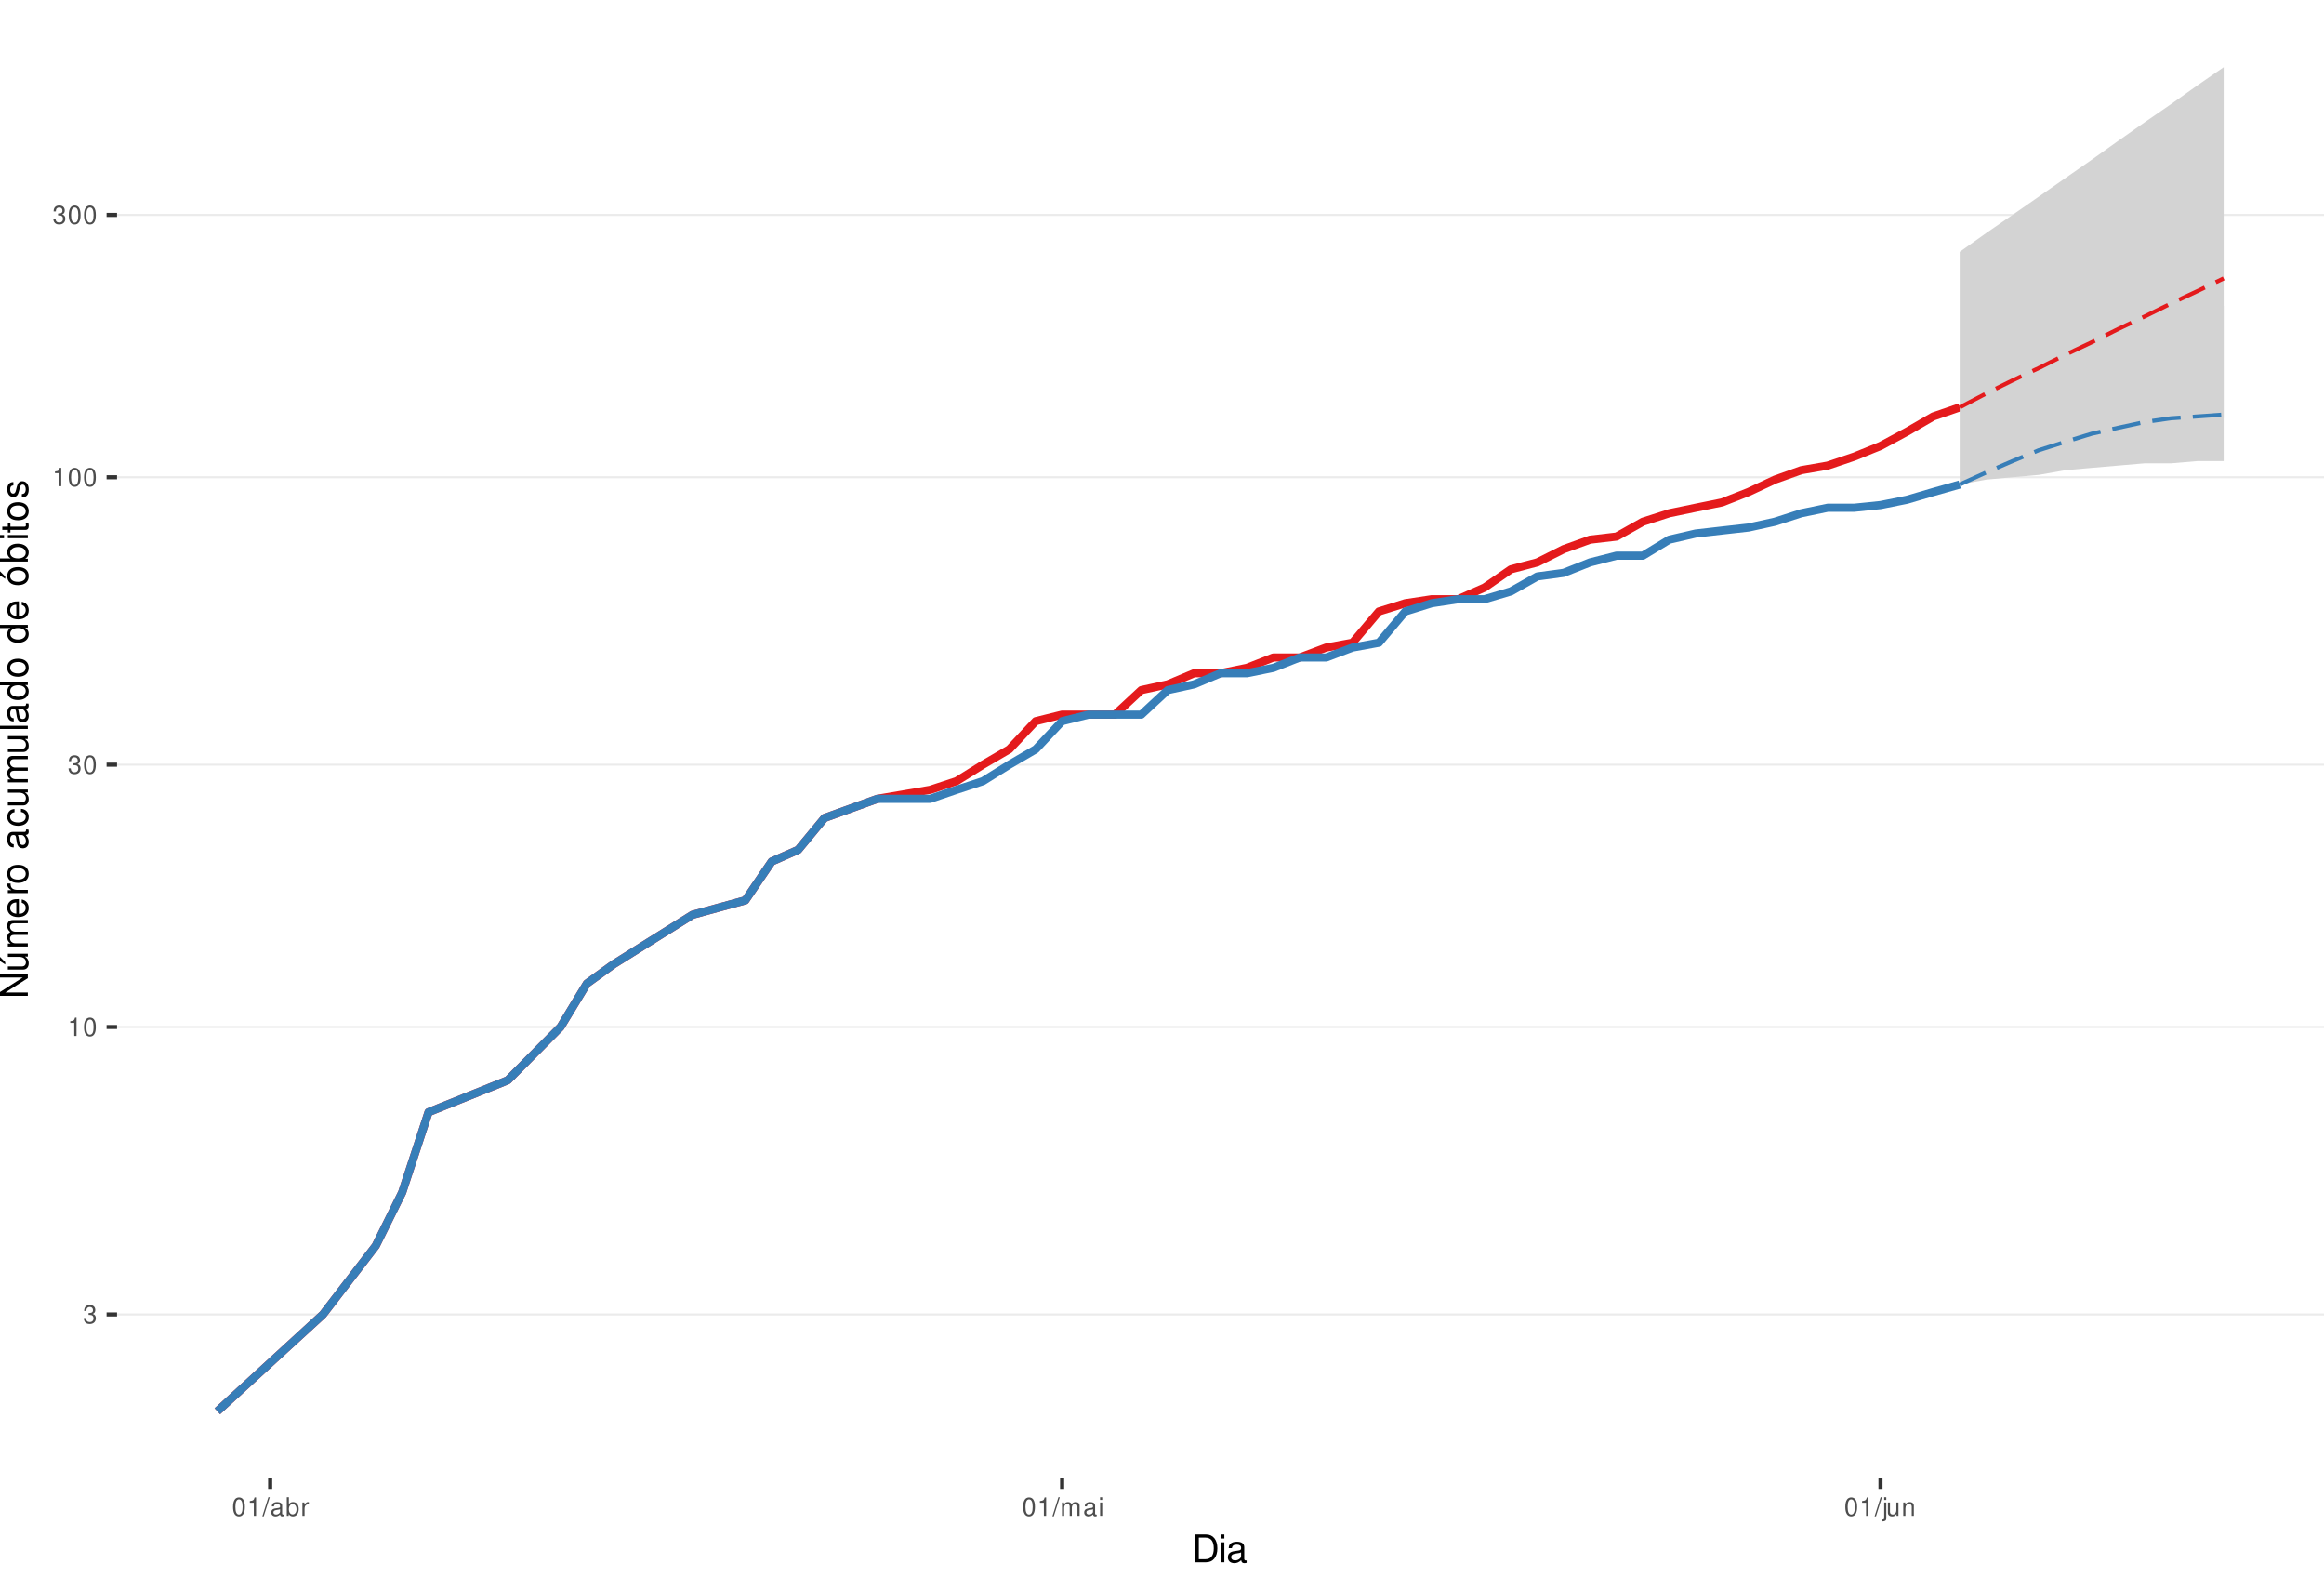
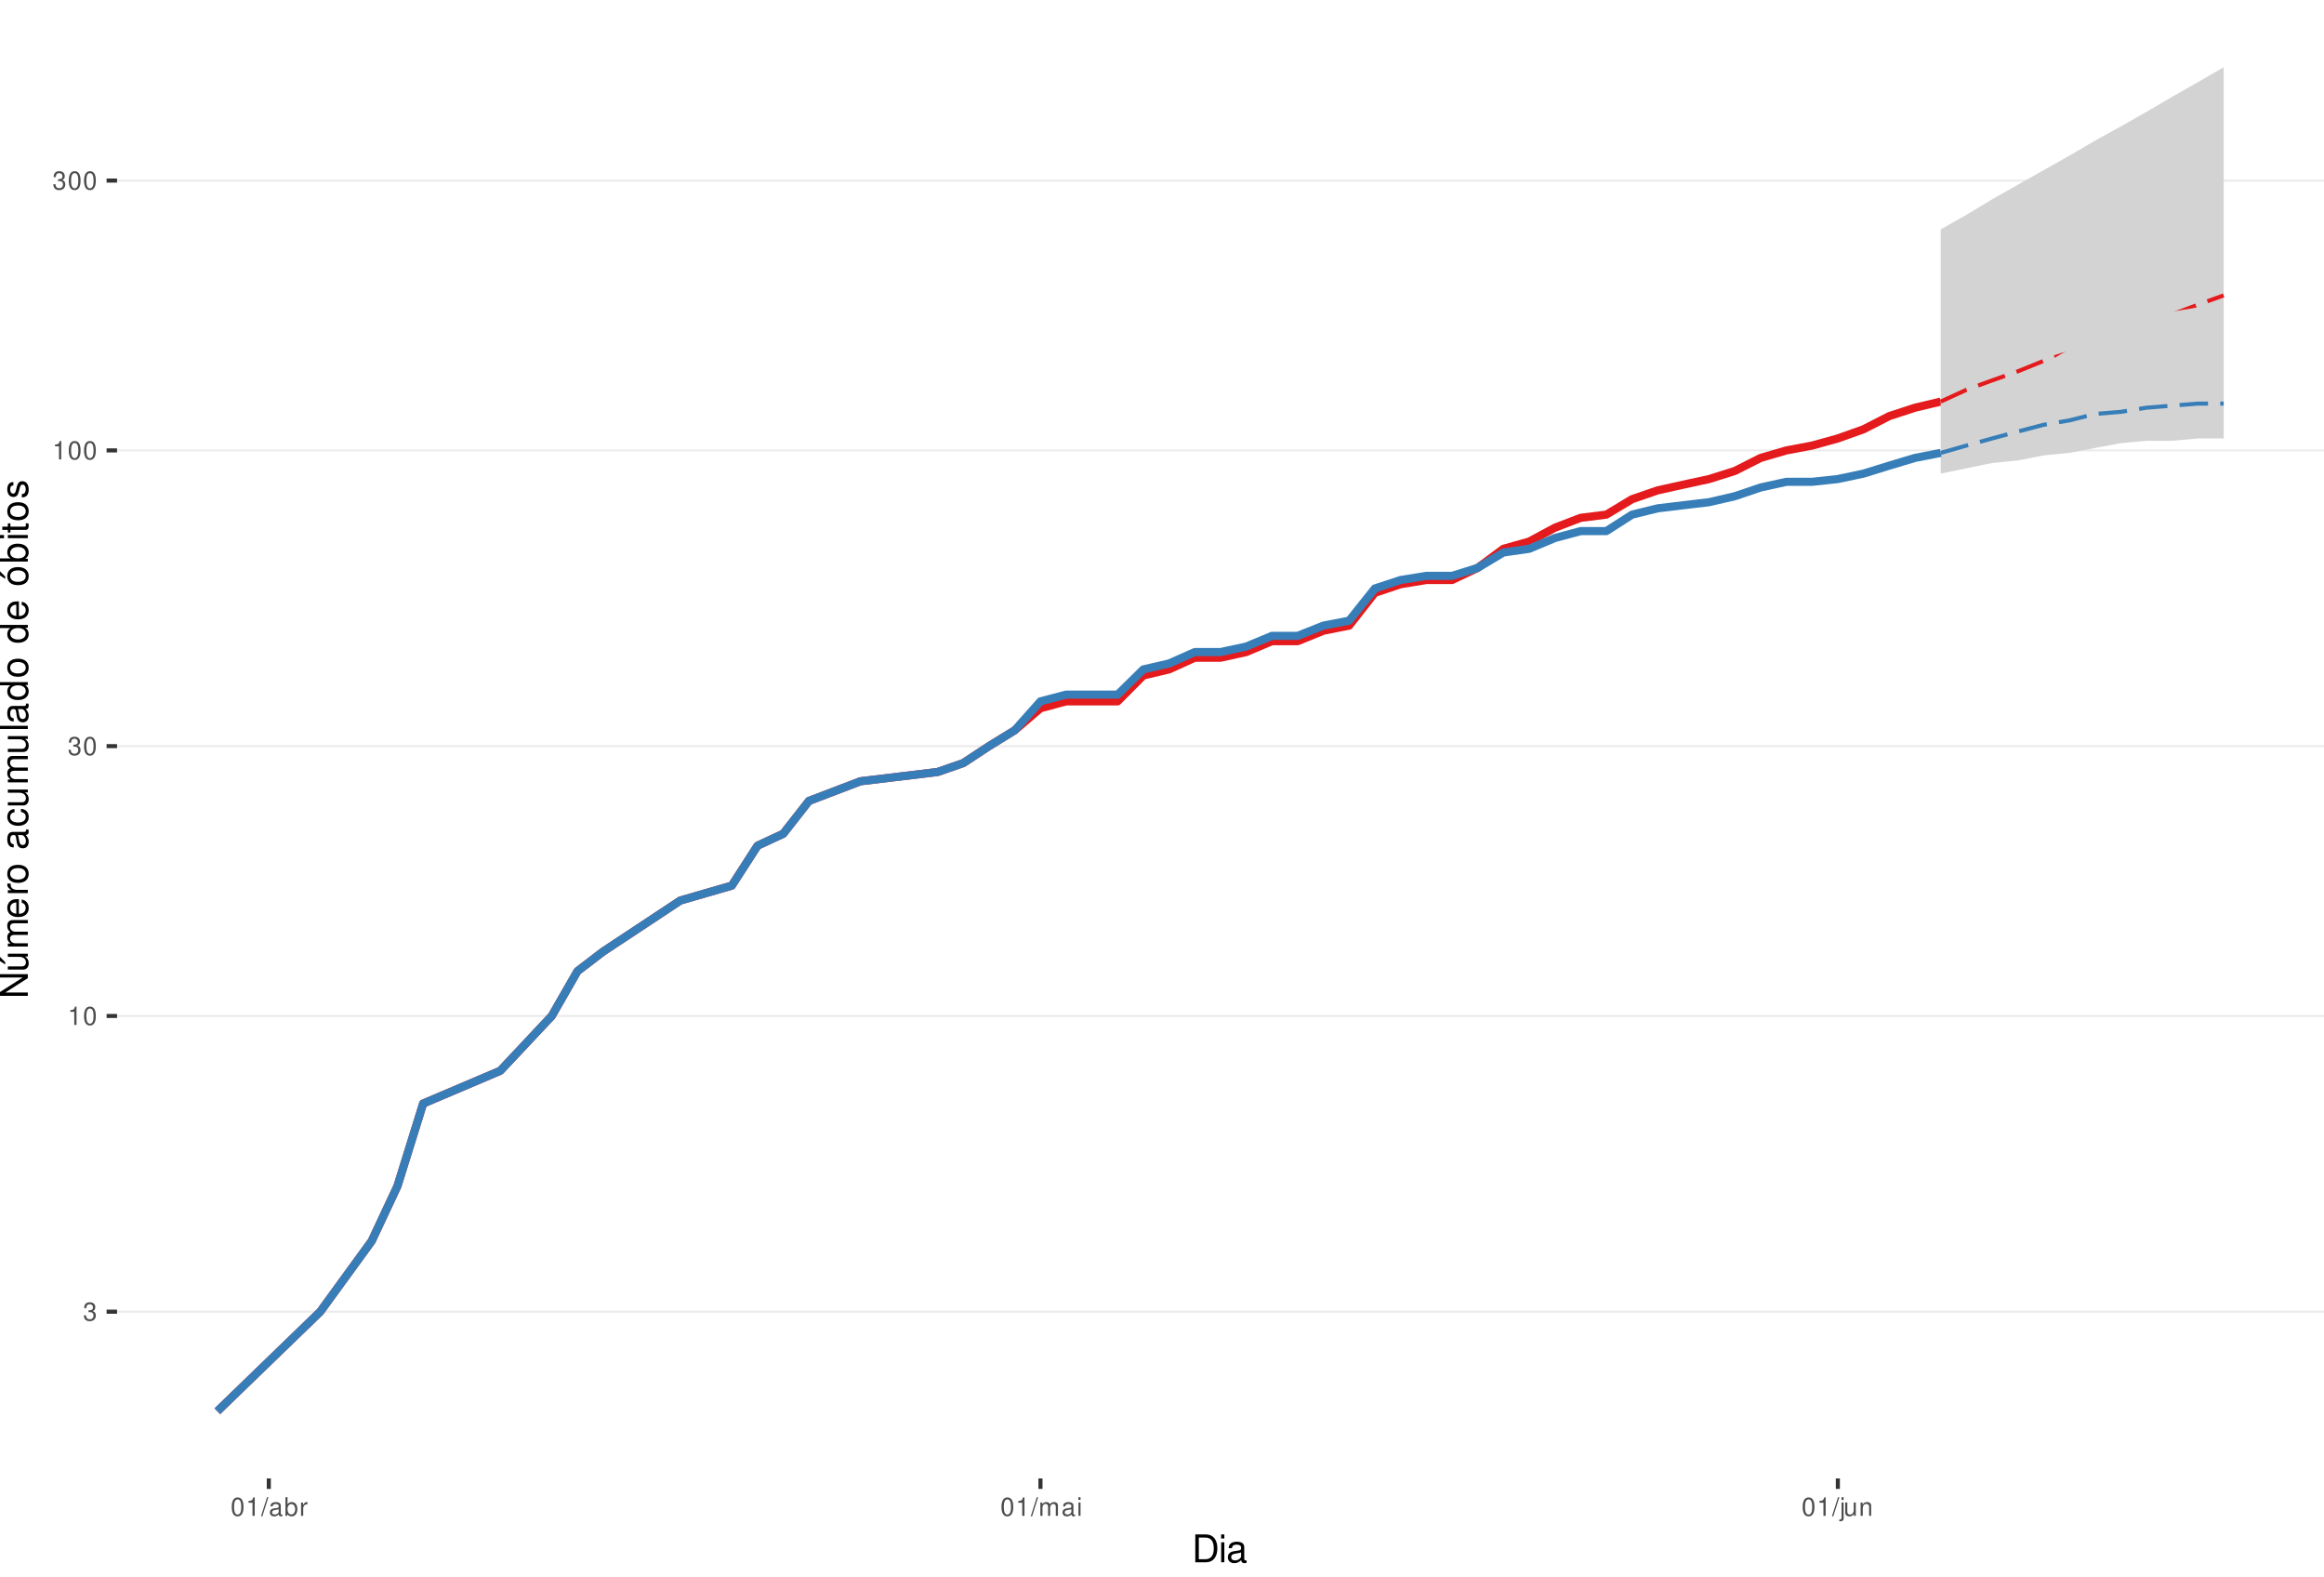
<svg xmlns="http://www.w3.org/2000/svg" xmlns:xlink="http://www.w3.org/1999/xlink" width="609pt" height="413pt" viewBox="0 0 609 413" version="1.1">
  <defs>
    <g>
      <symbol overflow="visible" id="glyph0-0">
        <path style="stroke:none;" d="" />
      </symbol>
      <symbol overflow="visible" id="glyph0-1">
        <path style="stroke:none;" d="M 1.469 -2.219 L 1.797 -2.219 C 2.422 -2.219 2.766 -1.922 2.766 -1.344 C 2.766 -0.734 2.406 -0.359 1.797 -0.359 C 1.156 -0.359 0.844 -0.688 0.797 -1.391 L 0.219 -1.391 C 0.234 -1.016 0.312 -0.766 0.422 -0.547 C 0.672 -0.078 1.125 0.156 1.766 0.156 C 2.75 0.156 3.375 -0.438 3.375 -1.344 C 3.375 -1.953 3.141 -2.297 2.562 -2.484 C 3.016 -2.672 3.234 -3 3.234 -3.484 C 3.234 -4.312 2.688 -4.812 1.797 -4.812 C 0.844 -4.812 0.328 -4.281 0.312 -3.266 L 0.906 -3.266 C 0.906 -3.547 0.938 -3.719 1 -3.875 C 1.141 -4.141 1.438 -4.297 1.797 -4.297 C 2.312 -4.297 2.625 -3.984 2.625 -3.469 C 2.625 -3.125 2.516 -2.922 2.25 -2.812 C 2.094 -2.75 1.875 -2.719 1.469 -2.703 Z M 1.469 -2.219 " />
      </symbol>
      <symbol overflow="visible" id="glyph0-2">
        <path style="stroke:none;" d="M 1.719 -3.422 L 1.719 0 L 2.312 0 L 2.312 -4.812 L 1.922 -4.812 C 1.719 -4.078 1.578 -3.969 0.672 -3.859 L 0.672 -3.422 Z M 1.719 -3.422 " />
      </symbol>
      <symbol overflow="visible" id="glyph0-3">
        <path style="stroke:none;" d="M 1.828 -4.812 C 1.391 -4.812 0.984 -4.609 0.75 -4.281 C 0.438 -3.859 0.281 -3.219 0.281 -2.328 C 0.281 -0.703 0.812 0.156 1.828 0.156 C 2.828 0.156 3.375 -0.703 3.375 -2.297 C 3.375 -3.219 3.234 -3.844 2.922 -4.281 C 2.672 -4.625 2.281 -4.812 1.828 -4.812 Z M 1.828 -4.297 C 2.469 -4.297 2.781 -3.641 2.781 -2.344 C 2.781 -0.969 2.469 -0.328 1.812 -0.328 C 1.203 -0.328 0.891 -1 0.891 -2.328 C 0.891 -3.641 1.203 -4.297 1.828 -4.297 Z M 1.828 -4.297 " />
      </symbol>
      <symbol overflow="visible" id="glyph0-4">
        <path style="stroke:none;" d="M 1.531 -4.859 L -0.047 0.141 L 0.312 0.141 L 1.891 -4.859 Z M 1.531 -4.859 " />
      </symbol>
      <symbol overflow="visible" id="glyph0-5">
        <path style="stroke:none;" d="M 3.562 -0.328 C 3.5 -0.312 3.469 -0.312 3.438 -0.312 C 3.25 -0.312 3.141 -0.406 3.141 -0.578 L 3.141 -2.641 C 3.141 -3.25 2.688 -3.594 1.828 -3.594 C 1.312 -3.594 0.906 -3.438 0.672 -3.188 C 0.516 -3 0.453 -2.797 0.438 -2.453 L 0.984 -2.453 C 1.031 -2.875 1.297 -3.078 1.812 -3.078 C 2.312 -3.078 2.594 -2.891 2.594 -2.562 L 2.594 -2.406 C 2.578 -2.172 2.469 -2.078 2.016 -2.031 C 1.219 -1.922 1.109 -1.891 0.891 -1.812 C 0.484 -1.641 0.281 -1.328 0.281 -0.875 C 0.281 -0.25 0.719 0.156 1.422 0.156 C 1.859 0.156 2.219 0 2.609 -0.359 C 2.656 0 2.828 0.156 3.188 0.156 C 3.297 0.156 3.375 0.141 3.562 0.094 Z M 2.594 -1.094 C 2.594 -0.906 2.531 -0.797 2.375 -0.641 C 2.141 -0.438 1.875 -0.328 1.547 -0.328 C 1.109 -0.328 0.859 -0.547 0.859 -0.891 C 0.859 -1.266 1.094 -1.438 1.703 -1.531 C 2.297 -1.609 2.406 -1.641 2.594 -1.719 Z M 2.594 -1.094 " />
      </symbol>
      <symbol overflow="visible" id="glyph0-6">
        <path style="stroke:none;" d="M 0.359 -4.859 L 0.359 0 L 0.859 0 L 0.859 -0.453 C 1.125 -0.047 1.484 0.156 1.969 0.156 C 2.875 0.156 3.484 -0.594 3.484 -1.75 C 3.484 -2.891 2.922 -3.594 1.984 -3.594 C 1.516 -3.594 1.172 -3.406 0.906 -3.016 L 0.906 -4.859 Z M 1.891 -3.062 C 2.5 -3.062 2.906 -2.531 2.906 -1.703 C 2.906 -0.906 2.484 -0.359 1.891 -0.359 C 1.297 -0.359 0.906 -0.906 0.906 -1.719 C 0.906 -2.531 1.297 -3.062 1.891 -3.062 Z M 1.891 -3.062 " />
      </symbol>
      <symbol overflow="visible" id="glyph0-7">
        <path style="stroke:none;" d="M 0.453 -3.484 L 0.453 0 L 1.016 0 L 1.016 -1.812 C 1.031 -2.656 1.375 -3.016 2.141 -3 L 2.141 -3.562 C 2.047 -3.578 1.984 -3.594 1.922 -3.594 C 1.562 -3.594 1.297 -3.375 0.969 -2.859 L 0.969 -3.484 Z M 0.453 -3.484 " />
      </symbol>
      <symbol overflow="visible" id="glyph0-8">
        <path style="stroke:none;" d="M 0.469 -3.484 L 0.469 0 L 1.031 0 L 1.031 -2.188 C 1.031 -2.703 1.391 -3.109 1.844 -3.109 C 2.25 -3.109 2.484 -2.844 2.484 -2.406 L 2.484 0 L 3.047 0 L 3.047 -2.188 C 3.047 -2.703 3.422 -3.109 3.875 -3.109 C 4.266 -3.109 4.516 -2.844 4.516 -2.406 L 4.516 0 L 5.078 0 L 5.078 -2.609 C 5.078 -3.234 4.719 -3.594 4.062 -3.594 C 3.594 -3.594 3.312 -3.453 2.984 -3.062 C 2.781 -3.422 2.5 -3.594 2.047 -3.594 C 1.578 -3.594 1.266 -3.422 0.984 -3 L 0.984 -3.484 Z M 0.469 -3.484 " />
      </symbol>
      <symbol overflow="visible" id="glyph0-9">
        <path style="stroke:none;" d="M 1 -3.484 L 0.453 -3.484 L 0.453 0 L 1 0 Z M 1 -4.859 L 0.438 -4.859 L 0.438 -4.156 L 1 -4.156 Z M 1 -4.859 " />
      </symbol>
      <symbol overflow="visible" id="glyph0-10">
        <path style="stroke:none;" d="M 0.469 -3.484 L 0.469 0.5 C 0.469 0.859 0.359 0.969 0.016 0.969 C -0.031 0.969 -0.047 0.969 -0.125 0.953 L -0.125 1.438 C -0.047 1.438 -0.016 1.453 0.062 1.453 C 0.688 1.453 1.016 1.203 1.016 0.719 L 1.016 -3.484 Z M 1.016 -4.859 L 0.469 -4.859 L 0.469 -4.156 L 1.016 -4.156 Z M 1.016 -4.859 " />
      </symbol>
      <symbol overflow="visible" id="glyph0-11">
        <path style="stroke:none;" d="M 3.203 0 L 3.203 -3.484 L 2.656 -3.484 L 2.656 -1.516 C 2.656 -0.797 2.281 -0.328 1.703 -0.328 C 1.266 -0.328 0.984 -0.594 0.984 -1.016 L 0.984 -3.484 L 0.438 -3.484 L 0.438 -0.797 C 0.438 -0.219 0.859 0.156 1.547 0.156 C 2.062 0.156 2.391 -0.031 2.703 -0.484 L 2.703 0 Z M 3.203 0 " />
      </symbol>
      <symbol overflow="visible" id="glyph0-12">
        <path style="stroke:none;" d="M 0.469 -3.484 L 0.469 0 L 1.031 0 L 1.031 -1.922 C 1.031 -2.641 1.391 -3.109 1.969 -3.109 C 2.406 -3.109 2.688 -2.828 2.688 -2.422 L 2.688 0 L 3.234 0 L 3.234 -2.641 C 3.234 -3.219 2.812 -3.594 2.141 -3.594 C 1.625 -3.594 1.281 -3.391 0.984 -2.906 L 0.984 -3.484 Z M 0.469 -3.484 " />
      </symbol>
      <symbol overflow="visible" id="glyph1-0">
        <path style="stroke:none;" d="" />
      </symbol>
      <symbol overflow="visible" id="glyph1-1">
        <path style="stroke:none;" d="M 0.891 0 L 3.703 0 C 5.547 0 6.672 -1.375 6.672 -3.656 C 6.672 -5.906 5.547 -7.297 3.703 -7.297 L 0.891 -7.297 Z M 1.812 -0.812 L 1.812 -6.469 L 3.547 -6.469 C 4.984 -6.469 5.734 -5.5 5.734 -3.641 C 5.734 -1.797 4.984 -0.812 3.547 -0.812 Z M 1.812 -0.812 " />
      </symbol>
      <symbol overflow="visible" id="glyph1-2">
        <path style="stroke:none;" d="M 1.5 -5.234 L 0.672 -5.234 L 0.672 0 L 1.5 0 Z M 1.5 -7.297 L 0.656 -7.297 L 0.656 -6.234 L 1.5 -6.234 Z M 1.5 -7.297 " />
      </symbol>
      <symbol overflow="visible" id="glyph1-3">
        <path style="stroke:none;" d="M 5.344 -0.484 C 5.266 -0.469 5.219 -0.469 5.172 -0.469 C 4.875 -0.469 4.719 -0.625 4.719 -0.875 L 4.719 -3.953 C 4.719 -4.891 4.047 -5.391 2.75 -5.391 C 1.984 -5.391 1.375 -5.172 1.016 -4.781 C 0.766 -4.516 0.672 -4.203 0.656 -3.688 L 1.484 -3.688 C 1.562 -4.328 1.938 -4.625 2.719 -4.625 C 3.484 -4.625 3.891 -4.344 3.891 -3.844 L 3.891 -3.625 C 3.875 -3.266 3.703 -3.125 3.016 -3.047 C 1.844 -2.891 1.656 -2.844 1.344 -2.719 C 0.734 -2.453 0.422 -2 0.422 -1.312 C 0.422 -0.375 1.078 0.234 2.141 0.234 C 2.797 0.234 3.328 0 3.922 -0.547 C 3.984 0 4.234 0.234 4.781 0.234 C 4.953 0.234 5.062 0.203 5.344 0.141 Z M 3.891 -1.656 C 3.891 -1.375 3.812 -1.203 3.562 -0.969 C 3.219 -0.656 2.812 -0.5 2.312 -0.5 C 1.672 -0.5 1.297 -0.812 1.297 -1.344 C 1.297 -1.891 1.656 -2.172 2.547 -2.297 C 3.438 -2.422 3.609 -2.453 3.891 -2.594 Z M 3.891 -1.656 " />
      </symbol>
      <symbol overflow="visible" id="glyph2-0">
        <path style="stroke:none;" d="" />
      </symbol>
      <symbol overflow="visible" id="glyph2-1">
        <path style="stroke:none;" d="M -7.297 -6.453 L -7.297 -5.578 L -1.328 -5.578 L -7.297 -1.766 L -7.297 -0.766 L 0 -0.766 L 0 -1.641 L -5.906 -1.641 L 0 -5.406 L 0 -6.453 Z M -7.297 -6.453 " />
      </symbol>
      <symbol overflow="visible" id="glyph2-2">
        <path style="stroke:none;" d="M 0 -4.812 L -5.234 -4.812 L -5.234 -3.984 L -2.266 -3.984 C -1.203 -3.984 -0.5 -3.438 -0.5 -2.562 C -0.5 -1.906 -0.906 -1.484 -1.531 -1.484 L -5.234 -1.484 L -5.234 -0.656 L -1.203 -0.656 C -0.328 -0.656 0.234 -1.297 0.234 -2.312 C 0.234 -3.094 -0.047 -3.578 -0.734 -4.062 L 0 -4.062 Z M -7.406 -2.953 L -5.922 -2 L -5.922 -2.594 L -7.406 -4.094 Z M -7.406 -2.953 " />
      </symbol>
      <symbol overflow="visible" id="glyph2-3">
        <path style="stroke:none;" d="M -5.234 -0.703 L 0 -0.703 L 0 -1.547 L -3.297 -1.547 C -4.047 -1.547 -4.656 -2.094 -4.656 -2.766 C -4.656 -3.391 -4.281 -3.734 -3.609 -3.734 L 0 -3.734 L 0 -4.578 L -3.297 -4.578 C -4.047 -4.578 -4.656 -5.125 -4.656 -5.812 C -4.656 -6.422 -4.266 -6.781 -3.609 -6.781 L 0 -6.781 L 0 -7.625 L -3.938 -7.625 C -4.875 -7.625 -5.391 -7.078 -5.391 -6.094 C -5.391 -5.406 -5.188 -4.984 -4.594 -4.484 C -5.156 -4.188 -5.391 -3.766 -5.391 -3.078 C -5.391 -2.375 -5.125 -1.906 -4.5 -1.469 L -5.234 -1.469 Z M -5.234 -0.703 " />
      </symbol>
      <symbol overflow="visible" id="glyph2-4">
        <path style="stroke:none;" d="M -2.344 -5.125 C -3.141 -5.125 -3.625 -5.062 -4.016 -4.922 C -4.875 -4.578 -5.391 -3.781 -5.391 -2.797 C -5.391 -1.344 -4.281 -0.406 -2.547 -0.406 C -0.812 -0.406 0.234 -1.297 0.234 -2.781 C 0.234 -3.984 -0.453 -4.812 -1.594 -5.016 L -1.594 -4.188 C -0.906 -3.953 -0.547 -3.484 -0.547 -2.812 C -0.547 -2.281 -0.781 -1.828 -1.219 -1.547 C -1.516 -1.344 -1.812 -1.281 -2.344 -1.266 Z M -3.016 -1.297 C -3.984 -1.359 -4.625 -1.953 -4.625 -2.797 C -4.625 -3.641 -3.953 -4.234 -3.016 -4.234 Z M -3.016 -1.297 " />
      </symbol>
      <symbol overflow="visible" id="glyph2-5">
        <path style="stroke:none;" d="M -5.234 -0.688 L 0 -0.688 L 0 -1.531 L -2.719 -1.531 C -3.984 -1.547 -4.547 -2.062 -4.516 -3.203 L -5.359 -3.203 C -5.375 -3.062 -5.391 -2.984 -5.391 -2.891 C -5.391 -2.344 -5.062 -1.938 -4.297 -1.453 L -5.234 -1.453 Z M -5.234 -0.688 " />
      </symbol>
      <symbol overflow="visible" id="glyph2-6">
        <path style="stroke:none;" d="M -5.391 -2.719 C -5.391 -1.234 -4.344 -0.359 -2.578 -0.359 C -0.812 -0.359 0.234 -1.234 0.234 -2.734 C 0.234 -4.203 -0.812 -5.094 -2.547 -5.094 C -4.359 -5.094 -5.391 -4.234 -5.391 -2.719 Z M -4.625 -2.734 C -4.625 -3.672 -3.844 -4.234 -2.547 -4.234 C -1.312 -4.234 -0.547 -3.656 -0.547 -2.734 C -0.547 -1.797 -1.312 -1.234 -2.578 -1.234 C -3.844 -1.234 -4.625 -1.797 -4.625 -2.734 Z M -4.625 -2.734 " />
      </symbol>
      <symbol overflow="visible" id="glyph2-7">
        <path style="stroke:none;" d="" />
      </symbol>
      <symbol overflow="visible" id="glyph2-8">
        <path style="stroke:none;" d="M -0.484 -5.344 C -0.469 -5.266 -0.469 -5.219 -0.469 -5.172 C -0.469 -4.875 -0.625 -4.719 -0.875 -4.719 L -3.953 -4.719 C -4.891 -4.719 -5.391 -4.047 -5.391 -2.75 C -5.391 -1.984 -5.172 -1.375 -4.781 -1.016 C -4.516 -0.766 -4.203 -0.672 -3.688 -0.656 L -3.688 -1.484 C -4.328 -1.562 -4.625 -1.938 -4.625 -2.719 C -4.625 -3.484 -4.344 -3.891 -3.844 -3.891 L -3.625 -3.891 C -3.266 -3.875 -3.125 -3.703 -3.047 -3.016 C -2.891 -1.844 -2.844 -1.656 -2.719 -1.344 C -2.453 -0.734 -2 -0.422 -1.312 -0.422 C -0.375 -0.422 0.234 -1.078 0.234 -2.141 C 0.234 -2.797 0 -3.328 -0.547 -3.922 C 0 -3.984 0.234 -4.234 0.234 -4.781 C 0.234 -4.953 0.203 -5.062 0.141 -5.344 Z M -1.656 -3.891 C -1.375 -3.891 -1.203 -3.812 -0.969 -3.562 C -0.656 -3.219 -0.5 -2.812 -0.5 -2.312 C -0.5 -1.672 -0.812 -1.297 -1.344 -1.297 C -1.891 -1.297 -2.172 -1.656 -2.297 -2.547 C -2.422 -3.438 -2.453 -3.609 -2.594 -3.891 Z M -1.656 -3.891 " />
      </symbol>
      <symbol overflow="visible" id="glyph2-9">
        <path style="stroke:none;" d="M -3.484 -4.703 C -3.984 -4.672 -4.312 -4.562 -4.609 -4.359 C -5.094 -4 -5.391 -3.375 -5.391 -2.641 C -5.391 -1.219 -4.266 -0.312 -2.531 -0.312 C -0.844 -0.312 0.234 -1.203 0.234 -2.625 C 0.234 -3.875 -0.516 -4.672 -1.797 -4.766 L -1.797 -3.938 C -0.953 -3.797 -0.547 -3.359 -0.547 -2.656 C -0.547 -1.734 -1.297 -1.188 -2.531 -1.188 C -3.844 -1.188 -4.625 -1.719 -4.625 -2.625 C -4.625 -3.328 -4.203 -3.766 -3.484 -3.875 Z M -3.484 -4.703 " />
      </symbol>
      <symbol overflow="visible" id="glyph2-10">
        <path style="stroke:none;" d="M 0 -4.812 L -5.234 -4.812 L -5.234 -3.984 L -2.266 -3.984 C -1.203 -3.984 -0.5 -3.438 -0.5 -2.562 C -0.5 -1.906 -0.906 -1.484 -1.531 -1.484 L -5.234 -1.484 L -5.234 -0.656 L -1.203 -0.656 C -0.328 -0.656 0.234 -1.297 0.234 -2.312 C 0.234 -3.094 -0.047 -3.578 -0.734 -4.062 L 0 -4.062 Z M 0 -4.812 " />
      </symbol>
      <symbol overflow="visible" id="glyph2-11">
        <path style="stroke:none;" d="M -7.297 -1.516 L -7.297 -0.688 L 0 -0.688 L 0 -1.516 Z M -7.297 -1.516 " />
      </symbol>
      <symbol overflow="visible" id="glyph2-12">
        <path style="stroke:none;" d="M -7.297 -4.953 L -7.297 -4.125 L -4.578 -4.125 C -5.109 -3.766 -5.391 -3.203 -5.391 -2.516 C -5.391 -1.156 -4.297 -0.266 -2.625 -0.266 C -0.859 -0.266 0.234 -1.125 0.234 -2.547 C 0.234 -3.266 -0.047 -3.766 -0.688 -4.203 L 0 -4.203 L 0 -4.953 Z M -4.609 -2.656 C -4.609 -3.547 -3.812 -4.125 -2.562 -4.125 C -1.344 -4.125 -0.547 -3.547 -0.547 -2.656 C -0.547 -1.734 -1.359 -1.125 -2.578 -1.125 C -3.797 -1.125 -4.609 -1.734 -4.609 -2.656 Z M -4.609 -2.656 " />
      </symbol>
      <symbol overflow="visible" id="glyph2-13">
        <path style="stroke:none;" d="M -5.391 -2.719 C -5.391 -1.234 -4.344 -0.359 -2.578 -0.359 C -0.812 -0.359 0.234 -1.234 0.234 -2.734 C 0.234 -4.203 -0.812 -5.094 -2.547 -5.094 C -4.359 -5.094 -5.391 -4.234 -5.391 -2.719 Z M -4.625 -2.734 C -4.625 -3.672 -3.844 -4.234 -2.547 -4.234 C -1.312 -4.234 -0.547 -3.656 -0.547 -2.734 C -0.547 -1.797 -1.312 -1.234 -2.578 -1.234 C -3.844 -1.234 -4.625 -1.797 -4.625 -2.734 Z M -7.406 -2.984 L -5.922 -2.016 L -5.922 -2.625 L -7.406 -4.109 Z M -7.406 -2.984 " />
      </symbol>
      <symbol overflow="visible" id="glyph2-14">
        <path style="stroke:none;" d="M -7.297 -0.547 L 0 -0.547 L 0 -1.297 L -0.672 -1.297 C -0.062 -1.688 0.234 -2.219 0.234 -2.953 C 0.234 -4.328 -0.906 -5.234 -2.641 -5.234 C -4.344 -5.234 -5.391 -4.375 -5.391 -2.984 C -5.391 -2.266 -5.125 -1.766 -4.531 -1.375 L -7.297 -1.375 Z M -4.609 -2.828 C -4.609 -3.766 -3.797 -4.359 -2.547 -4.359 C -1.359 -4.359 -0.547 -3.734 -0.547 -2.828 C -0.547 -1.938 -1.344 -1.375 -2.578 -1.375 C -3.812 -1.375 -4.609 -1.938 -4.609 -2.828 Z M -4.609 -2.828 " />
      </symbol>
      <symbol overflow="visible" id="glyph2-15">
        <path style="stroke:none;" d="M -5.234 -1.5 L -5.234 -0.672 L 0 -0.672 L 0 -1.5 Z M -7.297 -1.5 L -7.297 -0.656 L -6.234 -0.656 L -6.234 -1.5 Z M -7.297 -1.5 " />
      </symbol>
      <symbol overflow="visible" id="glyph2-16">
        <path style="stroke:none;" d="M -5.234 -2.547 L -5.234 -1.688 L -6.688 -1.688 L -6.688 -0.844 L -5.234 -0.844 L -5.234 -0.141 L -4.562 -0.141 L -4.562 -0.844 L -0.594 -0.844 C -0.062 -0.844 0.234 -1.203 0.234 -1.859 C 0.234 -2.078 0.203 -2.266 0.156 -2.547 L -0.547 -2.547 C -0.516 -2.422 -0.5 -2.312 -0.5 -2.141 C -0.5 -1.781 -0.594 -1.688 -0.969 -1.688 L -4.562 -1.688 L -4.562 -2.547 Z M -5.234 -2.547 " />
      </symbol>
      <symbol overflow="visible" id="glyph2-17">
        <path style="stroke:none;" d="M -3.781 -4.375 C -4.812 -4.375 -5.391 -3.688 -5.391 -2.484 C -5.391 -1.266 -4.766 -0.469 -3.797 -0.469 C -2.969 -0.469 -2.578 -0.891 -2.281 -2.125 L -2.094 -2.906 C -1.953 -3.484 -1.734 -3.719 -1.375 -3.719 C -0.875 -3.719 -0.547 -3.234 -0.547 -2.5 C -0.547 -2.047 -0.672 -1.672 -0.891 -1.453 C -1.047 -1.328 -1.188 -1.266 -1.562 -1.219 L -1.562 -0.344 C -0.344 -0.375 0.234 -1.062 0.234 -2.438 C 0.234 -3.75 -0.422 -4.594 -1.438 -4.594 C -2.203 -4.594 -2.641 -4.156 -2.891 -3.109 L -3.078 -2.312 C -3.234 -1.625 -3.453 -1.344 -3.828 -1.344 C -4.312 -1.344 -4.625 -1.766 -4.625 -2.453 C -4.625 -3.125 -4.328 -3.484 -3.781 -3.5 Z M -3.781 -4.375 " />
      </symbol>
    </g>
    <clipPath id="clip1">
      <path d="M 30.672 0 L 609 0 L 609 387.328 L 30.672 387.328 Z M 30.672 0 " />
    </clipPath>
    <clipPath id="clip2">
-       <path d="M 30.672 344 L 609 344 L 609 345 L 30.672 345 Z M 30.672 344 " />
+       <path d="M 30.672 343 L 609 343 L 609 344 L 30.672 344 Z M 30.672 343 " />
    </clipPath>
    <clipPath id="clip3">
-       <path d="M 30.672 268 L 609 268 L 609 270 L 30.672 270 Z M 30.672 268 " />
+       <path d="M 30.672 265 L 609 265 L 609 267 L 30.672 267 Z M 30.672 265 " />
    </clipPath>
    <clipPath id="clip4">
-       <path d="M 30.672 200 L 609 200 L 609 201 L 30.672 201 Z M 30.672 200 " />
+       <path d="M 30.672 195 L 609 195 L 609 196 L 30.672 196 Z M 30.672 195 " />
    </clipPath>
    <clipPath id="clip5">
-       <path d="M 30.672 124 L 609 124 L 609 126 L 30.672 126 Z M 30.672 124 " />
+       <path d="M 30.672 117 L 609 117 L 609 119 L 30.672 119 Z M 30.672 117 " />
    </clipPath>
    <clipPath id="clip6">
-       <path d="M 30.672 56 L 609 56 L 609 57 L 30.672 57 Z M 30.672 56 " />
+       <path d="M 30.672 47 L 609 47 L 609 48 L 30.672 48 Z M 30.672 47 " />
    </clipPath>
  </defs>
  <g id="surface61">
    <rect x="0" y="0" width="609" height="413" style="fill:rgb(100%,100%,100%);fill-opacity:1;stroke:none;" />
    <rect x="0" y="0" width="609" height="413" style="fill:rgb(100%,100%,100%);fill-opacity:1;stroke:none;" />
    <path style="fill:none;stroke-width:1.067;stroke-linecap:round;stroke-linejoin:round;stroke:rgb(100%,100%,100%);stroke-opacity:1;stroke-miterlimit:10;" d="M 0 413 L 609 413 L 609 0 L 0 0 Z M 0 413 " />
    <g clip-path="url(#clip1)" clip-rule="nonzero">
      <path style=" stroke:none;fill-rule:nonzero;fill:rgb(100%,100%,100%);fill-opacity:1;" d="M 30.672 387.328 L 609 387.328 L 609 0 L 30.672 0 Z M 30.672 387.328 " />
    </g>
    <g clip-path="url(#clip2)" clip-rule="nonzero">
-       <path style="fill:none;stroke-width:0.533;stroke-linecap:butt;stroke-linejoin:round;stroke:rgb(92.157%,92.157%,92.157%);stroke-opacity:1;stroke-miterlimit:10;" d="M 30.672 344.359 L 609 344.359 " />
+       <path style="fill:none;stroke-width:0.533;stroke-linecap:butt;stroke-linejoin:round;stroke:rgb(92.157%,92.157%,92.157%);stroke-opacity:1;stroke-miterlimit:10;" d="M 30.672 343.633 L 609 343.633 " />
    </g>
    <g clip-path="url(#clip3)" clip-rule="nonzero">
-       <path style="fill:none;stroke-width:0.533;stroke-linecap:butt;stroke-linejoin:round;stroke:rgb(92.157%,92.157%,92.157%);stroke-opacity:1;stroke-miterlimit:10;" d="M 30.672 269.055 L 609 269.055 " />
+       <path style="fill:none;stroke-width:0.533;stroke-linecap:butt;stroke-linejoin:round;stroke:rgb(92.157%,92.157%,92.157%);stroke-opacity:1;stroke-miterlimit:10;" d="M 30.672 266.164 L 609 266.164 " />
    </g>
    <g clip-path="url(#clip4)" clip-rule="nonzero">
-       <path style="fill:none;stroke-width:0.533;stroke-linecap:butt;stroke-linejoin:round;stroke:rgb(92.157%,92.157%,92.157%);stroke-opacity:1;stroke-miterlimit:10;" d="M 30.672 200.336 L 609 200.336 " />
+       <path style="fill:none;stroke-width:0.533;stroke-linecap:butt;stroke-linejoin:round;stroke:rgb(92.157%,92.157%,92.157%);stroke-opacity:1;stroke-miterlimit:10;" d="M 30.672 195.473 L 609 195.473 " />
    </g>
    <g clip-path="url(#clip5)" clip-rule="nonzero">
-       <path style="fill:none;stroke-width:0.533;stroke-linecap:butt;stroke-linejoin:round;stroke:rgb(92.157%,92.157%,92.157%);stroke-opacity:1;stroke-miterlimit:10;" d="M 30.672 125.027 L 609 125.027 " />
+       <path style="fill:none;stroke-width:0.533;stroke-linecap:butt;stroke-linejoin:round;stroke:rgb(92.157%,92.157%,92.157%);stroke-opacity:1;stroke-miterlimit:10;" d="M 30.672 118 L 609 118 " />
    </g>
    <g clip-path="url(#clip6)" clip-rule="nonzero">
-       <path style="fill:none;stroke-width:0.533;stroke-linecap:butt;stroke-linejoin:round;stroke:rgb(92.157%,92.157%,92.157%);stroke-opacity:1;stroke-miterlimit:10;" d="M 30.672 56.309 L 609 56.309 " />
-     </g>
-     <path style="fill:none;stroke-width:2.134;stroke-linecap:butt;stroke-linejoin:round;stroke:rgb(89.412%,10.196%,10.98%);stroke-opacity:1;stroke-miterlimit:10;" d="M 56.957 369.723 L 84.629 344.359 L 98.465 326.367 L 105.383 312.41 L 112.301 291.363 L 133.055 283.012 L 146.891 269.055 L 153.809 257.648 L 160.727 252.645 L 181.48 239.656 L 195.316 235.863 L 202.234 225.699 L 209.152 222.645 L 216.07 214.293 L 229.902 209.285 L 243.738 206.926 L 250.656 204.652 L 257.574 200.336 L 264.492 196.301 L 271.41 188.934 L 278.328 187.219 L 292.164 187.219 L 299.082 180.797 L 306 179.289 L 312.918 176.379 L 319.836 176.379 L 326.754 174.973 L 333.672 172.254 L 340.59 172.254 L 347.508 169.648 L 354.426 168.383 L 361.344 160.188 L 368.262 158.031 L 375.18 156.98 L 382.098 156.98 L 389.016 153.93 L 395.93 149.152 L 402.848 147.336 L 409.766 143.863 L 416.684 141.375 L 423.602 140.57 L 430.52 136.684 L 437.438 134.461 L 444.355 133.023 L 451.273 131.617 L 458.191 128.898 L 465.109 125.656 L 472.027 123.18 L 478.945 121.977 L 485.863 119.637 L 492.781 116.832 L 499.699 113.105 L 506.617 109.102 L 513.535 106.723 " />
-     <path style=" stroke:none;fill-rule:nonzero;fill:rgb(82.745%,82.745%,82.745%);fill-opacity:1;" d="M 513.535 65.988 L 520.453 61.074 L 527.371 56.309 L 534.289 51.496 L 541.207 46.668 L 548.125 41.855 L 555.043 36.926 L 561.957 32.07 L 568.875 27.305 L 575.793 22.387 L 582.711 17.605 L 582.711 109.586 L 575.793 111.574 L 568.875 113.105 L 561.957 114.676 L 555.043 116.285 L 548.125 117.938 L 541.207 119.637 L 534.289 121.383 L 527.371 123.18 L 520.453 125.027 L 513.535 126.934 Z M 513.535 65.988 " />
-     <path style="fill:none;stroke-width:1.067;stroke-linecap:butt;stroke-linejoin:round;stroke:rgb(89.412%,10.196%,10.98%);stroke-opacity:1;stroke-dasharray:7.469,3.201;stroke-miterlimit:10;" d="M 513.535 106.723 L 520.453 103.094 L 527.371 99.668 L 534.289 96.418 L 541.207 92.949 L 548.125 89.668 L 555.043 86.211 L 561.957 82.938 L 568.875 79.52 L 575.793 76.281 L 582.711 72.93 " />
-     <path style="fill:none;stroke-width:2.134;stroke-linecap:butt;stroke-linejoin:round;stroke:rgb(21.569%,49.412%,72.157%);stroke-opacity:1;stroke-miterlimit:10;" d="M 56.957 369.723 L 84.629 344.359 L 98.465 326.367 L 105.383 312.41 L 112.301 291.363 L 133.055 283.012 L 146.891 269.055 L 153.809 257.648 L 160.727 252.645 L 181.48 239.656 L 195.316 235.863 L 202.234 225.699 L 209.152 222.645 L 216.07 214.293 L 229.902 209.285 L 243.738 209.285 L 250.656 206.926 L 257.574 204.652 L 264.492 200.336 L 271.41 196.301 L 278.328 188.934 L 285.246 187.219 L 299.082 187.219 L 306 180.797 L 312.918 179.289 L 319.836 176.379 L 326.754 176.379 L 333.672 174.973 L 340.59 172.254 L 347.508 172.254 L 354.426 169.648 L 361.344 168.383 L 368.262 160.188 L 375.18 158.031 L 382.098 156.98 L 389.016 156.98 L 395.93 154.93 L 402.848 151.02 L 409.766 150.078 L 416.684 147.336 L 423.602 145.574 L 430.52 145.574 L 437.438 141.375 L 444.355 139.773 L 451.273 138.984 L 458.191 138.207 L 465.109 136.684 L 472.027 134.461 L 478.945 133.023 L 485.863 133.023 L 492.781 132.316 L 499.699 130.926 L 506.617 128.898 L 513.535 126.934 " />
-     <path style=" stroke:none;fill-rule:nonzero;fill:rgb(82.745%,82.745%,82.745%);fill-opacity:1;" d="M 513.535 126.934 L 520.453 117.383 L 527.371 109.586 L 534.289 102.219 L 541.207 96.418 L 548.125 91.469 L 555.043 87.914 L 561.957 84.879 L 568.875 82.617 L 575.793 81.051 L 582.711 80.129 L 582.711 120.797 L 575.793 120.797 L 568.875 121.383 L 561.957 121.383 L 555.043 121.977 L 548.125 122.574 L 541.207 123.18 L 534.289 124.406 L 527.371 125.027 L 520.453 125.656 Z M 513.535 126.934 " />
-     <path style="fill:none;stroke-width:1.067;stroke-linecap:butt;stroke-linejoin:round;stroke:rgb(21.569%,49.412%,72.157%);stroke-opacity:1;stroke-dasharray:7.469,3.201;stroke-miterlimit:10;" d="M 513.535 126.934 L 520.453 123.789 L 527.371 120.797 L 534.289 117.938 L 541.207 115.746 L 548.125 113.625 L 555.043 112.078 L 561.957 110.57 L 568.875 109.586 L 582.711 108.617 " />
-     <g style="fill:rgb(30.196%,30.196%,30.196%);fill-opacity:1;">
-       <use xlink:href="#glyph0-1" x="21.738" y="346.707" />
-     </g>
-     <g style="fill:rgb(30.196%,30.196%,30.196%);fill-opacity:1;">
-       <use xlink:href="#glyph0-2" x="17.738" y="271.402" />
-       <use xlink:href="#glyph0-3" x="21.738" y="271.402" />
-     </g>
-     <g style="fill:rgb(30.196%,30.196%,30.196%);fill-opacity:1;">
-       <use xlink:href="#glyph0-1" x="17.738" y="202.684" />
-       <use xlink:href="#glyph0-3" x="21.738" y="202.684" />
-     </g>
-     <g style="fill:rgb(30.196%,30.196%,30.196%);fill-opacity:1;">
-       <use xlink:href="#glyph0-2" x="13.738" y="127.375" />
-       <use xlink:href="#glyph0-3" x="17.738" y="127.375" />
-       <use xlink:href="#glyph0-3" x="21.738" y="127.375" />
-     </g>
-     <g style="fill:rgb(30.196%,30.196%,30.196%);fill-opacity:1;">
-       <use xlink:href="#glyph0-1" x="13.738" y="58.656" />
-       <use xlink:href="#glyph0-3" x="17.738" y="58.656" />
-       <use xlink:href="#glyph0-3" x="21.738" y="58.656" />
-     </g>
-     <path style="fill:none;stroke-width:1.067;stroke-linecap:butt;stroke-linejoin:round;stroke:rgb(20%,20%,20%);stroke-opacity:1;stroke-miterlimit:10;" d="M 27.93 344.359 L 30.672 344.359 " />
-     <path style="fill:none;stroke-width:1.067;stroke-linecap:butt;stroke-linejoin:round;stroke:rgb(20%,20%,20%);stroke-opacity:1;stroke-miterlimit:10;" d="M 27.93 269.055 L 30.672 269.055 " />
-     <path style="fill:none;stroke-width:1.067;stroke-linecap:butt;stroke-linejoin:round;stroke:rgb(20%,20%,20%);stroke-opacity:1;stroke-miterlimit:10;" d="M 27.93 200.336 L 30.672 200.336 " />
-     <path style="fill:none;stroke-width:1.067;stroke-linecap:butt;stroke-linejoin:round;stroke:rgb(20%,20%,20%);stroke-opacity:1;stroke-miterlimit:10;" d="M 27.93 125.027 L 30.672 125.027 " />
-     <path style="fill:none;stroke-width:1.067;stroke-linecap:butt;stroke-linejoin:round;stroke:rgb(20%,20%,20%);stroke-opacity:1;stroke-miterlimit:10;" d="M 27.93 56.309 L 30.672 56.309 " />
-     <path style="fill:none;stroke-width:1.067;stroke-linecap:butt;stroke-linejoin:round;stroke:rgb(20%,20%,20%);stroke-opacity:1;stroke-miterlimit:10;" d="M 70.793 390.07 L 70.793 387.328 " />
-     <path style="fill:none;stroke-width:1.067;stroke-linecap:butt;stroke-linejoin:round;stroke:rgb(20%,20%,20%);stroke-opacity:1;stroke-miterlimit:10;" d="M 278.328 390.07 L 278.328 387.328 " />
-     <path style="fill:none;stroke-width:1.067;stroke-linecap:butt;stroke-linejoin:round;stroke:rgb(20%,20%,20%);stroke-opacity:1;stroke-miterlimit:10;" d="M 492.781 390.07 L 492.781 387.328 " />
-     <g style="fill:rgb(30.196%,30.196%,30.196%);fill-opacity:1;">
-       <use xlink:href="#glyph0-3" x="60.793" y="397.109" />
-       <use xlink:href="#glyph0-2" x="64.793" y="397.109" />
-       <use xlink:href="#glyph0-4" x="68.793" y="397.109" />
-       <use xlink:href="#glyph0-5" x="70.793" y="397.109" />
-       <use xlink:href="#glyph0-6" x="74.793" y="397.109" />
-       <use xlink:href="#glyph0-7" x="78.793" y="397.109" />
-     </g>
-     <g style="fill:rgb(30.196%,30.196%,30.196%);fill-opacity:1;">
-       <use xlink:href="#glyph0-3" x="267.828" y="397.109" />
-       <use xlink:href="#glyph0-2" x="271.828" y="397.109" />
-       <use xlink:href="#glyph0-4" x="275.828" y="397.109" />
-       <use xlink:href="#glyph0-8" x="277.828" y="397.109" />
-       <use xlink:href="#glyph0-5" x="283.828" y="397.109" />
-       <use xlink:href="#glyph0-9" x="287.828" y="397.109" />
-     </g>
-     <g style="fill:rgb(30.196%,30.196%,30.196%);fill-opacity:1;">
-       <use xlink:href="#glyph0-3" x="483.281" y="397.109" />
-       <use xlink:href="#glyph0-2" x="487.281" y="397.109" />
-       <use xlink:href="#glyph0-4" x="491.281" y="397.109" />
-       <use xlink:href="#glyph0-10" x="493.281" y="397.109" />
-       <use xlink:href="#glyph0-11" x="494.281" y="397.109" />
-       <use xlink:href="#glyph0-12" x="498.281" y="397.109" />
+       <path style="fill:none;stroke-width:0.533;stroke-linecap:butt;stroke-linejoin:round;stroke:rgb(92.157%,92.157%,92.157%);stroke-opacity:1;stroke-miterlimit:10;" d="M 30.672 47.309 L 609 47.309 " />
+     </g>
+     <path style="fill:none;stroke-width:2.134;stroke-linecap:butt;stroke-linejoin:round;stroke:rgb(89.412%,10.196%,10.98%);stroke-opacity:1;stroke-miterlimit:10;" d="M 56.957 369.723 L 83.922 343.633 L 97.402 325.121 L 104.141 310.762 L 110.883 289.113 L 131.105 280.52 L 144.586 266.164 L 151.324 254.43 L 158.066 249.281 L 178.285 235.918 L 191.766 232.02 L 198.508 221.562 L 205.25 218.422 L 211.988 209.828 L 225.469 204.68 L 245.691 202.25 L 252.43 199.91 L 259.172 195.473 L 265.914 191.32 L 272.652 185.551 L 279.395 183.738 L 292.875 183.738 L 299.613 176.961 L 306.355 175.371 L 313.094 172.309 L 319.836 172.309 L 326.574 170.828 L 333.316 167.969 L 340.059 167.969 L 346.797 165.23 L 353.539 163.902 L 360.277 155.309 L 367.02 153.051 L 373.758 151.953 L 380.5 151.953 L 387.238 148.762 L 393.98 143.77 L 400.723 141.879 L 407.461 138.25 L 414.203 135.66 L 420.941 134.82 L 427.684 130.77 L 434.422 128.457 L 441.164 126.961 L 447.902 125.5 L 454.645 123.367 L 461.383 119.961 L 468.125 118 L 474.867 116.727 L 481.605 114.863 L 488.348 112.457 L 495.086 109.008 L 501.828 106.809 L 508.566 105.207 " />
+     <path style=" stroke:none;fill-rule:nonzero;fill:rgb(82.745%,82.745%,82.745%);fill-opacity:1;" d="M 508.566 60.078 L 515.309 56.27 L 522.047 52.211 L 528.789 48.391 L 535.531 44.582 L 542.27 40.789 L 549.012 36.844 L 555.75 33.125 L 562.492 29.285 L 569.23 25.355 L 575.973 21.508 L 582.711 17.605 L 582.711 112.457 L 575.973 113.648 L 569.23 114.25 L 562.492 115.477 L 555.75 116.098 L 549.012 117.359 L 542.27 118.648 L 535.531 119.301 L 528.789 120.629 L 522.047 121.301 L 515.309 122.672 L 508.566 124.07 Z M 508.566 60.078 " />
+     <path style="fill:none;stroke-width:1.067;stroke-linecap:butt;stroke-linejoin:round;stroke:rgb(89.412%,10.196%,10.98%);stroke-opacity:1;stroke-dasharray:7.469,3.201;stroke-miterlimit:10;" d="M 508.566 105.207 L 515.309 102.117 L 522.047 99.652 L 528.789 97.277 L 535.531 94.539 L 542.27 92.34 L 549.012 89.801 L 555.75 87.359 L 562.492 85.004 L 569.23 82.359 L 575.973 79.824 L 582.711 77.383 " />
+     <path style="fill:none;stroke-width:2.134;stroke-linecap:butt;stroke-linejoin:round;stroke:rgb(21.569%,49.412%,72.157%);stroke-opacity:1;stroke-miterlimit:10;" d="M 56.957 369.723 L 83.922 343.633 L 97.402 325.121 L 104.141 310.762 L 110.883 289.113 L 131.105 280.52 L 144.586 266.164 L 151.324 254.43 L 158.066 249.281 L 178.285 235.918 L 191.766 232.02 L 198.508 221.562 L 205.25 218.422 L 211.988 209.828 L 225.469 204.68 L 245.691 202.25 L 252.43 199.91 L 259.172 195.473 L 265.914 191.32 L 272.652 183.738 L 279.395 181.977 L 292.875 181.977 L 299.613 175.371 L 306.355 173.82 L 313.094 170.828 L 319.836 170.828 L 326.574 169.383 L 333.316 166.582 L 340.059 166.582 L 346.797 163.902 L 353.539 162.602 L 360.277 154.172 L 367.02 151.953 L 373.758 150.871 L 380.5 150.871 L 387.238 148.762 L 393.98 144.738 L 400.723 143.77 L 407.461 140.953 L 414.203 139.141 L 420.941 139.141 L 427.684 134.82 L 434.422 133.168 L 441.164 132.359 L 447.902 131.559 L 454.645 129.992 L 461.383 127.707 L 468.125 126.227 L 474.867 126.227 L 481.605 125.5 L 488.348 124.07 L 495.086 121.984 L 501.828 119.961 L 508.566 118.648 " />
+     <path style=" stroke:none;fill-rule:nonzero;fill:rgb(82.745%,82.745%,82.745%);fill-opacity:1;" d="M 508.566 118.648 L 515.309 111.867 L 522.047 105.734 L 528.789 100.625 L 535.531 95.438 L 542.27 91.484 L 549.012 87.758 L 555.75 85.391 L 562.492 83.48 L 569.23 81.625 L 575.973 80.539 L 582.711 79.824 L 582.711 114.863 L 575.973 114.863 L 569.23 115.477 L 555.75 115.477 L 549.012 116.098 L 542.27 116.098 L 535.531 116.727 L 528.789 117.359 L 522.047 117.359 L 515.309 118 Z M 508.566 118.648 " />
+     <path style="fill:none;stroke-width:1.067;stroke-linecap:butt;stroke-linejoin:round;stroke:rgb(21.569%,49.412%,72.157%);stroke-opacity:1;stroke-dasharray:7.469,3.201;stroke-miterlimit:10;" d="M 508.566 118.648 L 515.309 116.727 L 522.047 114.863 L 528.789 113.051 L 535.531 111.285 L 542.27 110.137 L 549.012 108.449 L 555.75 107.898 L 562.492 106.809 L 569.23 106.27 L 575.973 105.734 L 582.711 105.734 " />
+     <g style="fill:rgb(30.196%,30.196%,30.196%);fill-opacity:1;">
+       <use xlink:href="#glyph0-1" x="21.738" y="345.98" />
+     </g>
+     <g style="fill:rgb(30.196%,30.196%,30.196%);fill-opacity:1;">
+       <use xlink:href="#glyph0-2" x="17.738" y="268.512" />
+       <use xlink:href="#glyph0-3" x="21.738" y="268.512" />
+     </g>
+     <g style="fill:rgb(30.196%,30.196%,30.196%);fill-opacity:1;">
+       <use xlink:href="#glyph0-1" x="17.738" y="197.82" />
+       <use xlink:href="#glyph0-3" x="21.738" y="197.82" />
+     </g>
+     <g style="fill:rgb(30.196%,30.196%,30.196%);fill-opacity:1;">
+       <use xlink:href="#glyph0-2" x="13.738" y="120.348" />
+       <use xlink:href="#glyph0-3" x="17.738" y="120.348" />
+       <use xlink:href="#glyph0-3" x="21.738" y="120.348" />
+     </g>
+     <g style="fill:rgb(30.196%,30.196%,30.196%);fill-opacity:1;">
+       <use xlink:href="#glyph0-1" x="13.738" y="49.656" />
+       <use xlink:href="#glyph0-3" x="17.738" y="49.656" />
+       <use xlink:href="#glyph0-3" x="21.738" y="49.656" />
+     </g>
+     <path style="fill:none;stroke-width:1.067;stroke-linecap:butt;stroke-linejoin:round;stroke:rgb(20%,20%,20%);stroke-opacity:1;stroke-miterlimit:10;" d="M 27.93 343.633 L 30.672 343.633 " />
+     <path style="fill:none;stroke-width:1.067;stroke-linecap:butt;stroke-linejoin:round;stroke:rgb(20%,20%,20%);stroke-opacity:1;stroke-miterlimit:10;" d="M 27.93 266.164 L 30.672 266.164 " />
+     <path style="fill:none;stroke-width:1.067;stroke-linecap:butt;stroke-linejoin:round;stroke:rgb(20%,20%,20%);stroke-opacity:1;stroke-miterlimit:10;" d="M 27.93 195.473 L 30.672 195.473 " />
+     <path style="fill:none;stroke-width:1.067;stroke-linecap:butt;stroke-linejoin:round;stroke:rgb(20%,20%,20%);stroke-opacity:1;stroke-miterlimit:10;" d="M 27.93 118 L 30.672 118 " />
+     <path style="fill:none;stroke-width:1.067;stroke-linecap:butt;stroke-linejoin:round;stroke:rgb(20%,20%,20%);stroke-opacity:1;stroke-miterlimit:10;" d="M 27.93 47.309 L 30.672 47.309 " />
+     <path style="fill:none;stroke-width:1.067;stroke-linecap:butt;stroke-linejoin:round;stroke:rgb(20%,20%,20%);stroke-opacity:1;stroke-miterlimit:10;" d="M 70.441 390.07 L 70.441 387.328 " />
+     <path style="fill:none;stroke-width:1.067;stroke-linecap:butt;stroke-linejoin:round;stroke:rgb(20%,20%,20%);stroke-opacity:1;stroke-miterlimit:10;" d="M 272.652 390.07 L 272.652 387.328 " />
+     <path style="fill:none;stroke-width:1.067;stroke-linecap:butt;stroke-linejoin:round;stroke:rgb(20%,20%,20%);stroke-opacity:1;stroke-miterlimit:10;" d="M 481.605 390.07 L 481.605 387.328 " />
+     <g style="fill:rgb(30.196%,30.196%,30.196%);fill-opacity:1;">
+       <use xlink:href="#glyph0-3" x="60.441" y="397.109" />
+       <use xlink:href="#glyph0-2" x="64.441" y="397.109" />
+       <use xlink:href="#glyph0-4" x="68.441" y="397.109" />
+       <use xlink:href="#glyph0-5" x="70.441" y="397.109" />
+       <use xlink:href="#glyph0-6" x="74.441" y="397.109" />
+       <use xlink:href="#glyph0-7" x="78.441" y="397.109" />
+     </g>
+     <g style="fill:rgb(30.196%,30.196%,30.196%);fill-opacity:1;">
+       <use xlink:href="#glyph0-3" x="262.152" y="397.109" />
+       <use xlink:href="#glyph0-2" x="266.152" y="397.109" />
+       <use xlink:href="#glyph0-4" x="270.152" y="397.109" />
+       <use xlink:href="#glyph0-8" x="272.152" y="397.109" />
+       <use xlink:href="#glyph0-5" x="278.152" y="397.109" />
+       <use xlink:href="#glyph0-9" x="282.152" y="397.109" />
+     </g>
+     <g style="fill:rgb(30.196%,30.196%,30.196%);fill-opacity:1;">
+       <use xlink:href="#glyph0-3" x="472.105" y="397.109" />
+       <use xlink:href="#glyph0-2" x="476.105" y="397.109" />
+       <use xlink:href="#glyph0-4" x="480.105" y="397.109" />
+       <use xlink:href="#glyph0-10" x="482.105" y="397.109" />
+       <use xlink:href="#glyph0-11" x="483.105" y="397.109" />
+       <use xlink:href="#glyph0-12" x="487.105" y="397.109" />
    </g>
    <g style="fill:rgb(0%,0%,0%);fill-opacity:1;">
      <use xlink:href="#glyph1-1" x="312.336" y="409.29" />
      <use xlink:href="#glyph1-2" x="319.336" y="409.29" />
      <use xlink:href="#glyph1-3" x="321.336" y="409.29" />
    </g>
    <g style="fill:rgb(0%,0%,0%);fill-opacity:1;">
      <use xlink:href="#glyph2-1" x="7.29" y="261.664" />
      <use xlink:href="#glyph2-2" x="7.29" y="254.664" />
      <use xlink:href="#glyph2-3" x="7.29" y="248.664" />
      <use xlink:href="#glyph2-4" x="7.29" y="240.664" />
      <use xlink:href="#glyph2-5" x="7.29" y="234.664" />
      <use xlink:href="#glyph2-6" x="7.29" y="231.664" />
      <use xlink:href="#glyph2-7" x="7.29" y="225.664" />
      <use xlink:href="#glyph2-8" x="7.29" y="222.664" />
      <use xlink:href="#glyph2-9" x="7.29" y="216.664" />
      <use xlink:href="#glyph2-10" x="7.29" y="211.664" />
      <use xlink:href="#glyph2-3" x="7.29" y="205.664" />
      <use xlink:href="#glyph2-10" x="7.29" y="197.664" />
      <use xlink:href="#glyph2-11" x="7.29" y="191.664" />
      <use xlink:href="#glyph2-8" x="7.29" y="189.664" />
      <use xlink:href="#glyph2-12" x="7.29" y="183.664" />
      <use xlink:href="#glyph2-6" x="7.29" y="177.664" />
      <use xlink:href="#glyph2-7" x="7.29" y="171.664" />
      <use xlink:href="#glyph2-12" x="7.29" y="168.664" />
      <use xlink:href="#glyph2-4" x="7.29" y="162.664" />
      <use xlink:href="#glyph2-7" x="7.29" y="156.664" />
      <use xlink:href="#glyph2-13" x="7.29" y="153.664" />
      <use xlink:href="#glyph2-14" x="7.29" y="147.664" />
      <use xlink:href="#glyph2-15" x="7.29" y="141.664" />
      <use xlink:href="#glyph2-16" x="7.29" y="139.664" />
      <use xlink:href="#glyph2-6" x="7.29" y="136.664" />
      <use xlink:href="#glyph2-17" x="7.29" y="130.664" />
    </g>
  </g>
</svg>
